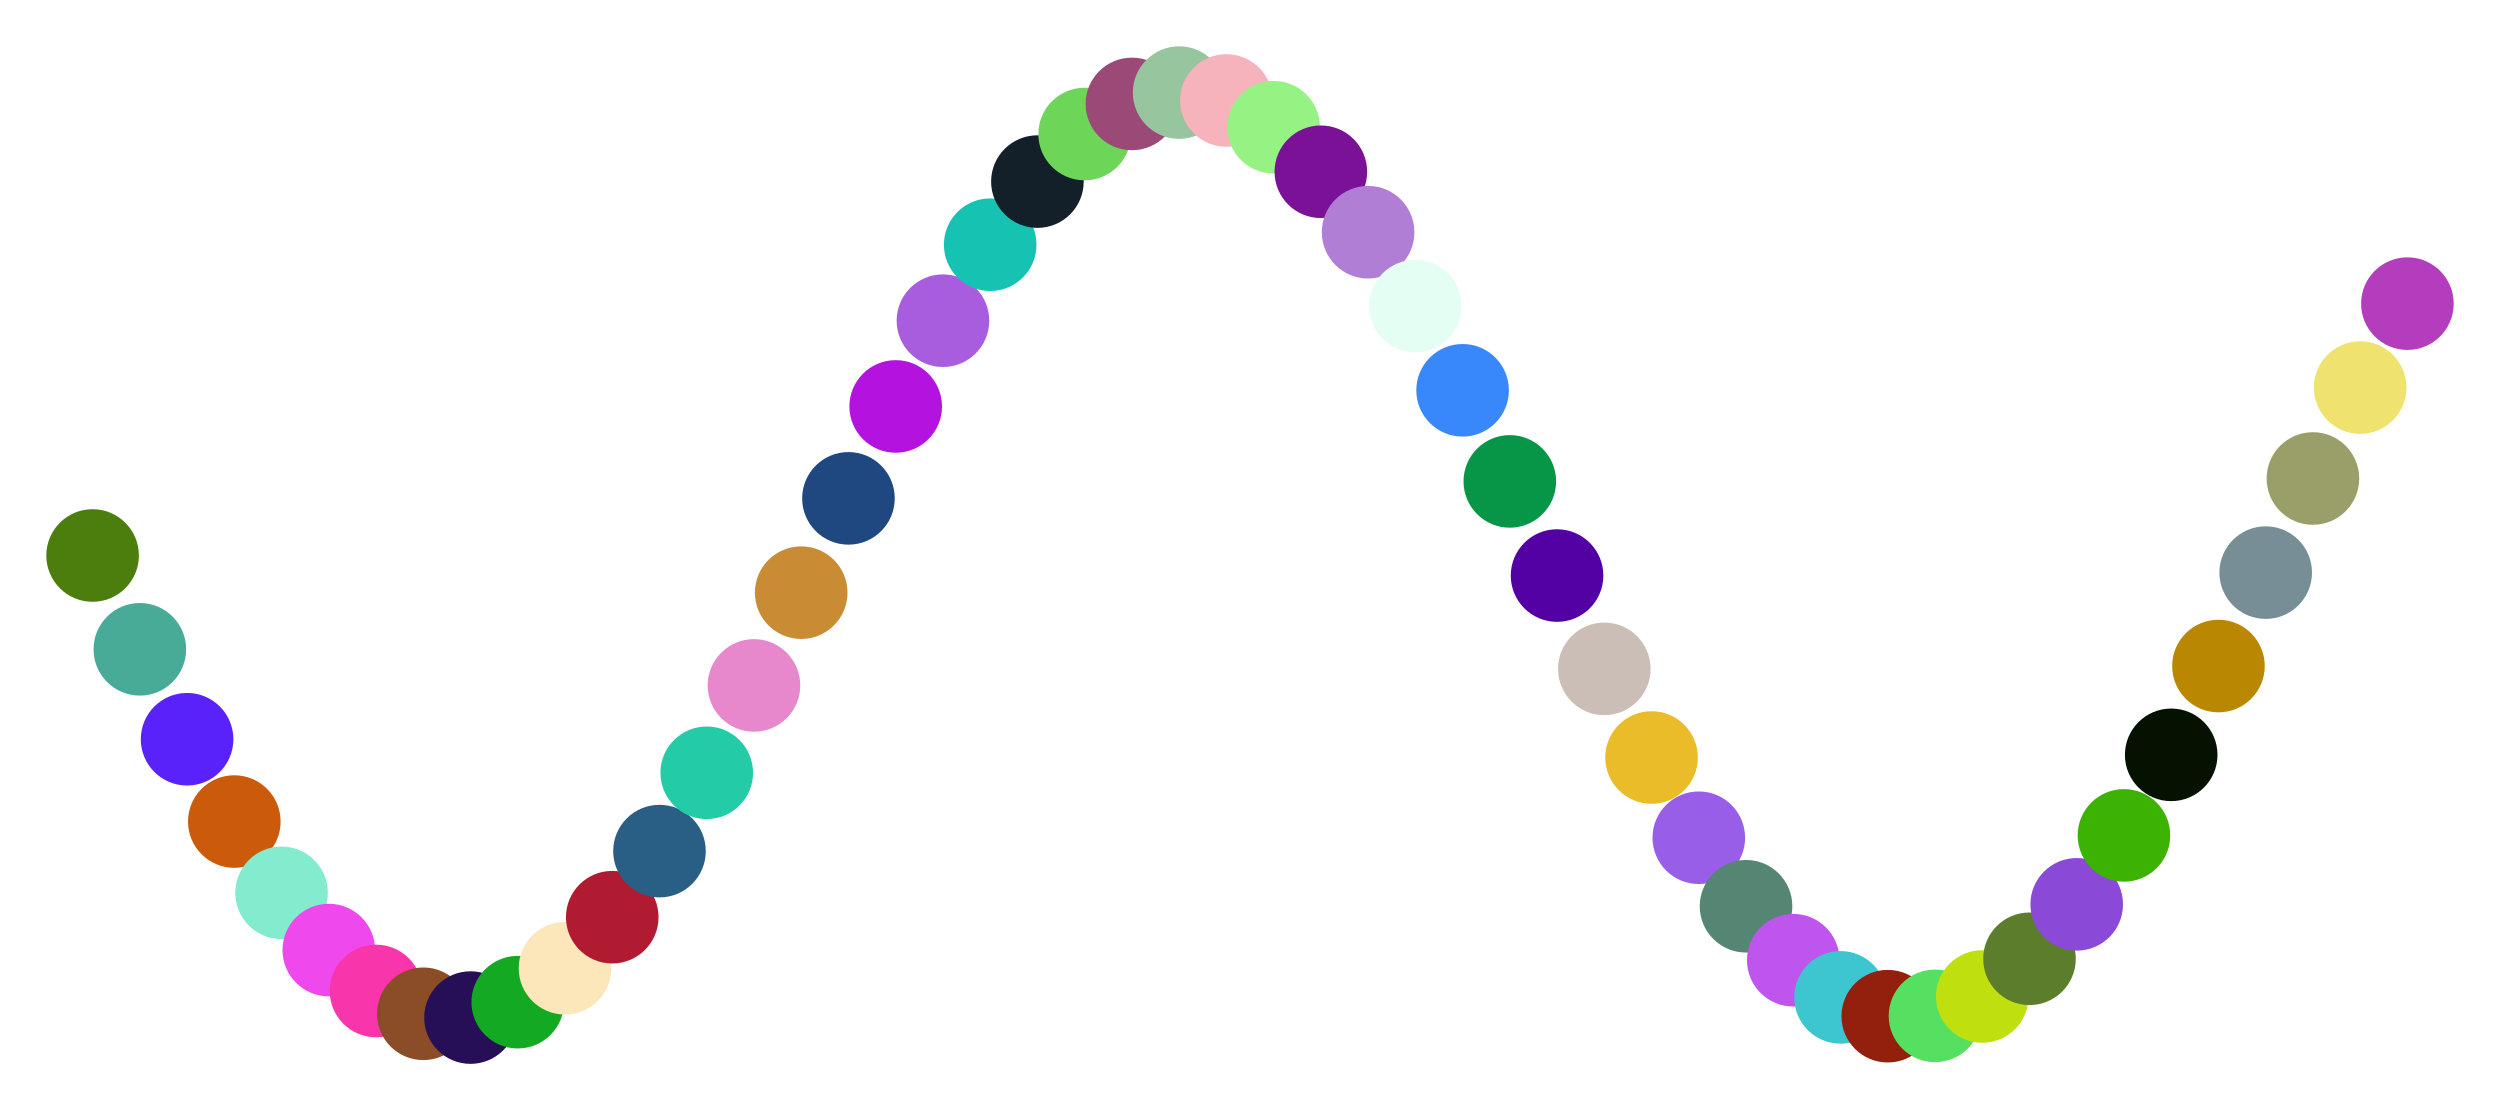
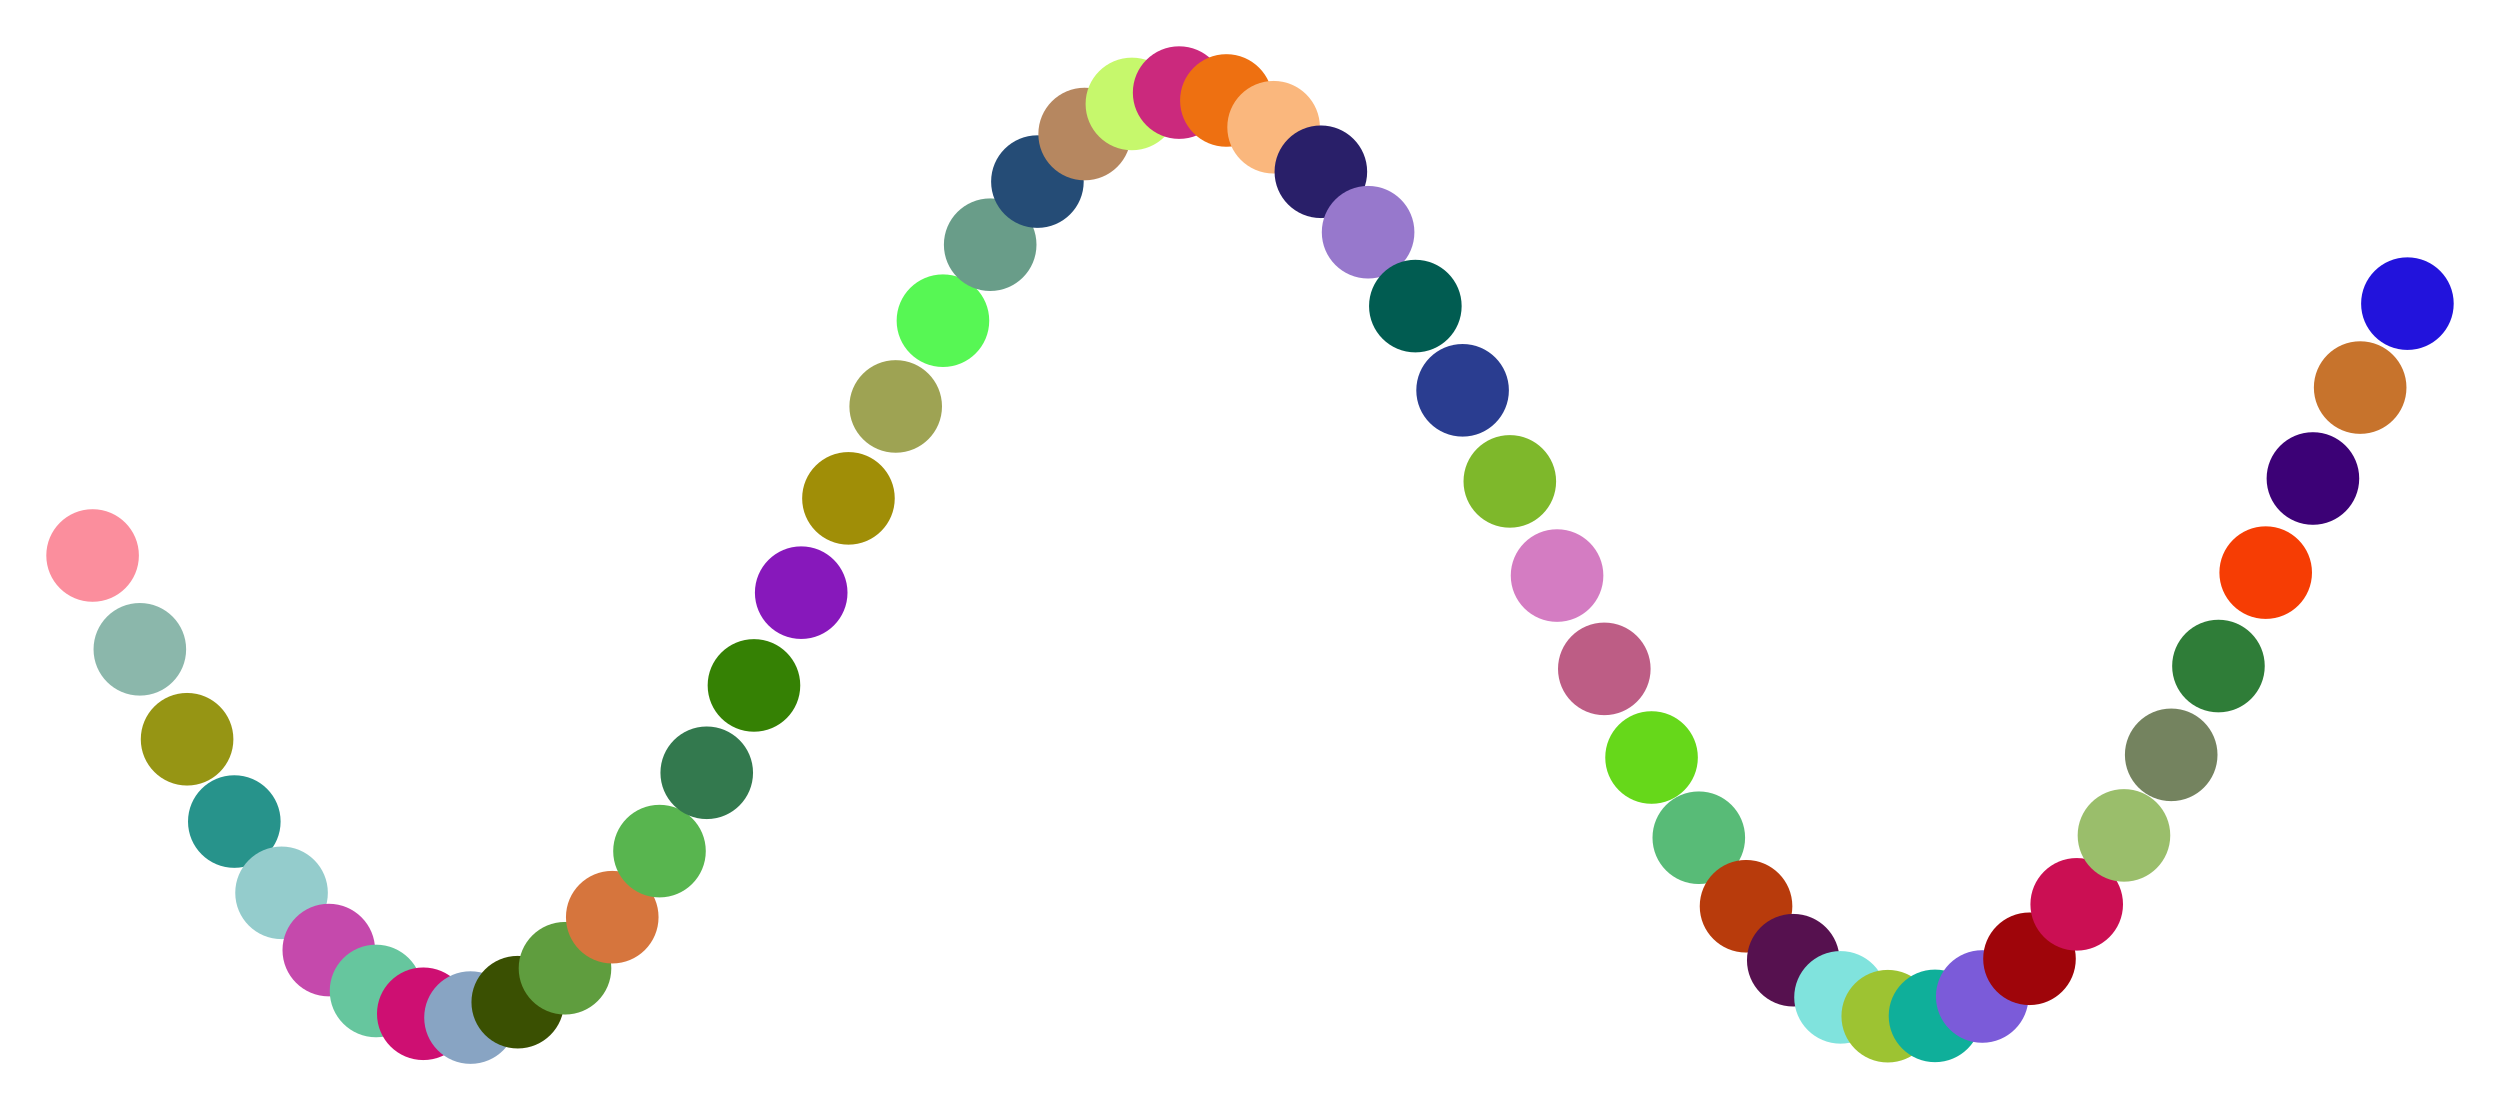
<svg xmlns="http://www.w3.org/2000/svg" width="200" height="88.812" viewBox="-4 26.003 108 47.958" version="1.1">
  <g>
-     <circle cx="0" cy="50" r="2" fill="#4c7e0d" />
-     <circle cx="2.041" cy="54.053" r="2" fill="#47ab98" />
-     <circle cx="4.082" cy="57.938" r="2" fill="#5a22fa" />
-     <circle cx="6.122" cy="61.494" r="2" fill="#cb5b0b" />
-     <circle cx="8.163" cy="64.573" r="2" fill="#83eccf" />
-     <circle cx="10.204" cy="67.046" r="2" fill="#ef48ec" />
-     <circle cx="12.245" cy="68.813" r="2" fill="#f935ac" />
-     <circle cx="14.286" cy="69.798" r="2" fill="#8b4d27" />
-     <circle cx="16.326" cy="69.962" r="2" fill="#260f57" />
-     <circle cx="18.367" cy="69.297" r="2" fill="#14a923" />
-     <circle cx="20.408" cy="67.831" r="2" fill="#fbe7b9" />
-     <circle cx="22.449" cy="65.625" r="2" fill="#b11b32" />
-     <circle cx="24.49" cy="62.771" r="2" fill="#295f84" />
-     <circle cx="26.531" cy="59.387" r="2" fill="#23cba7" />
-     <circle cx="28.571" cy="55.613" r="2" fill="#e788cd" />
-     <circle cx="30.612" cy="51.606" r="2" fill="#c98b34" />
-     <circle cx="32.653" cy="47.532" r="2" fill="#1f4780" />
-     <circle cx="34.694" cy="43.561" r="2" fill="#b412de" />
-     <circle cx="36.735" cy="39.857" r="2" fill="#a85ddf" />
-     <circle cx="38.776" cy="36.574" r="2" fill="#16c3b2" />
-     <circle cx="40.816" cy="33.848" r="2" fill="#131f29" />
-     <circle cx="42.857" cy="31.793" r="2" fill="#6dd659" />
-     <circle cx="44.898" cy="30.493" r="2" fill="#9b4977" />
-     <circle cx="46.939" cy="30.003" r="2" fill="#97c59d" />
-     <circle cx="48.98" cy="30.343" r="2" fill="#f7b3bc" />
-     <circle cx="51.02" cy="31.499" r="2" fill="#96f283" />
-     <circle cx="53.061" cy="33.423" r="2" fill="#7b1196" />
-     <circle cx="55.102" cy="36.035" r="2" fill="#b17ed6" />
-     <circle cx="57.143" cy="39.226" r="2" fill="#e5fef4" />
-     <circle cx="59.184" cy="42.864" r="2" fill="#3988fb" />
-     <circle cx="61.224" cy="46.799" r="2" fill="#079647" />
-     <circle cx="63.265" cy="50.867" r="2" fill="#5300a4" />
-     <circle cx="65.306" cy="54.898" r="2" fill="#cbbeb7" />
-     <circle cx="67.347" cy="58.727" r="2" fill="#eabc2a" />
-     <circle cx="69.388" cy="62.193" r="2" fill="#995ee8" />
-     <circle cx="71.429" cy="65.153" r="2" fill="#558673" />
-     <circle cx="73.469" cy="67.484" r="2" fill="#be55ec" />
-     <circle cx="75.51" cy="69.089" r="2" fill="#3dc6cf" />
-     <circle cx="77.551" cy="69.902" r="2" fill="#92200c" />
-     <circle cx="79.592" cy="69.889" r="2" fill="#55e061" />
-     <circle cx="81.633" cy="69.051" r="2" fill="#bfdf0f" />
-     <circle cx="83.674" cy="67.422" r="2" fill="#5c7e2c" />
-     <circle cx="85.714" cy="65.07" r="2" fill="#8a49d7" />
-     <circle cx="87.755" cy="62.092" r="2" fill="#3cb203" />
-     <circle cx="89.796" cy="58.612" r="2" fill="#051202" />
-     <circle cx="91.837" cy="54.776" r="2" fill="#ba8702" />
-     <circle cx="93.878" cy="50.74" r="2" fill="#788e96" />
-     <circle cx="95.918" cy="46.674" r="2" fill="#9a9f69" />
-     <circle cx="97.959" cy="42.746" r="2" fill="#f0e26f" />
-     <circle cx="100" cy="39.12" r="2" fill="#b33dbc" />
+     <circle cx="0" cy="50" r="2" fill="#fb8e9d" />
+     <circle cx="2.041" cy="54.053" r="2" fill="#8bb7ab" />
+     <circle cx="4.082" cy="57.938" r="2" fill="#969514" />
+     <circle cx="6.122" cy="61.494" r="2" fill="#27938b" />
+     <circle cx="8.163" cy="64.573" r="2" fill="#94cccc" />
+     <circle cx="10.204" cy="67.046" r="2" fill="#c549ac" />
+     <circle cx="12.245" cy="68.813" r="2" fill="#66c69e" />
+     <circle cx="14.286" cy="69.798" r="2" fill="#ce0f72" />
+     <circle cx="16.326" cy="69.962" r="2" fill="#88a4c3" />
+     <circle cx="18.367" cy="69.297" r="2" fill="#3a5002" />
+     <circle cx="20.408" cy="67.831" r="2" fill="#5f9d3e" />
+     <circle cx="22.449" cy="65.625" r="2" fill="#d6753d" />
+     <circle cx="24.49" cy="62.771" r="2" fill="#58b54f" />
+     <circle cx="26.531" cy="59.387" r="2" fill="#33794e" />
+     <circle cx="28.571" cy="55.613" r="2" fill="#358104" />
+     <circle cx="30.612" cy="51.606" r="2" fill="#8718bb" />
+     <circle cx="32.653" cy="47.532" r="2" fill="#a08e07" />
+     <circle cx="34.694" cy="43.561" r="2" fill="#9ea353" />
+     <circle cx="36.735" cy="39.857" r="2" fill="#57f754" />
+     <circle cx="38.776" cy="36.574" r="2" fill="#699d89" />
+     <circle cx="40.816" cy="33.848" r="2" fill="#254c76" />
+     <circle cx="42.857" cy="31.793" r="2" fill="#b68760" />
+     <circle cx="44.898" cy="30.493" r="2" fill="#c6f86c" />
+     <circle cx="46.939" cy="30.003" r="2" fill="#cb297d" />
+     <circle cx="48.98" cy="30.343" r="2" fill="#ee7011" />
+     <circle cx="51.02" cy="31.499" r="2" fill="#fab77d" />
+     <circle cx="53.061" cy="33.423" r="2" fill="#291f69" />
+     <circle cx="55.102" cy="36.035" r="2" fill="#9778cc" />
+     <circle cx="57.143" cy="39.226" r="2" fill="#015c51" />
+     <circle cx="59.184" cy="42.864" r="2" fill="#2a3d90" />
+     <circle cx="61.224" cy="46.799" r="2" fill="#7eb82b" />
+     <circle cx="63.265" cy="50.867" r="2" fill="#d47cc2" />
+     <circle cx="65.306" cy="54.898" r="2" fill="#bd5d85" />
+     <circle cx="67.347" cy="58.727" r="2" fill="#66d81a" />
+     <circle cx="69.388" cy="62.193" r="2" fill="#58bb77" />
+     <circle cx="71.429" cy="65.153" r="2" fill="#b83b0c" />
+     <circle cx="73.469" cy="67.484" r="2" fill="#56114f" />
+     <circle cx="75.51" cy="69.089" r="2" fill="#80e3dd" />
+     <circle cx="77.551" cy="69.902" r="2" fill="#9dc332" />
+     <circle cx="79.592" cy="69.889" r="2" fill="#0faf9a" />
+     <circle cx="81.633" cy="69.051" r="2" fill="#7b5bd9" />
+     <circle cx="83.674" cy="67.422" r="2" fill="#9f050a" />
+     <circle cx="85.714" cy="65.07" r="2" fill="#cb0f53" />
+     <circle cx="87.755" cy="62.092" r="2" fill="#9abe6b" />
+     <circle cx="89.796" cy="58.612" r="2" fill="#74835f" />
+     <circle cx="91.837" cy="54.776" r="2" fill="#2f7d38" />
+     <circle cx="93.878" cy="50.74" r="2" fill="#f63d04" />
+     <circle cx="95.918" cy="46.674" r="2" fill="#3c0176" />
+     <circle cx="97.959" cy="42.746" r="2" fill="#c7732c" />
+     <circle cx="100" cy="39.12" r="2" fill="#2213dc" />
  </g>
</svg>
